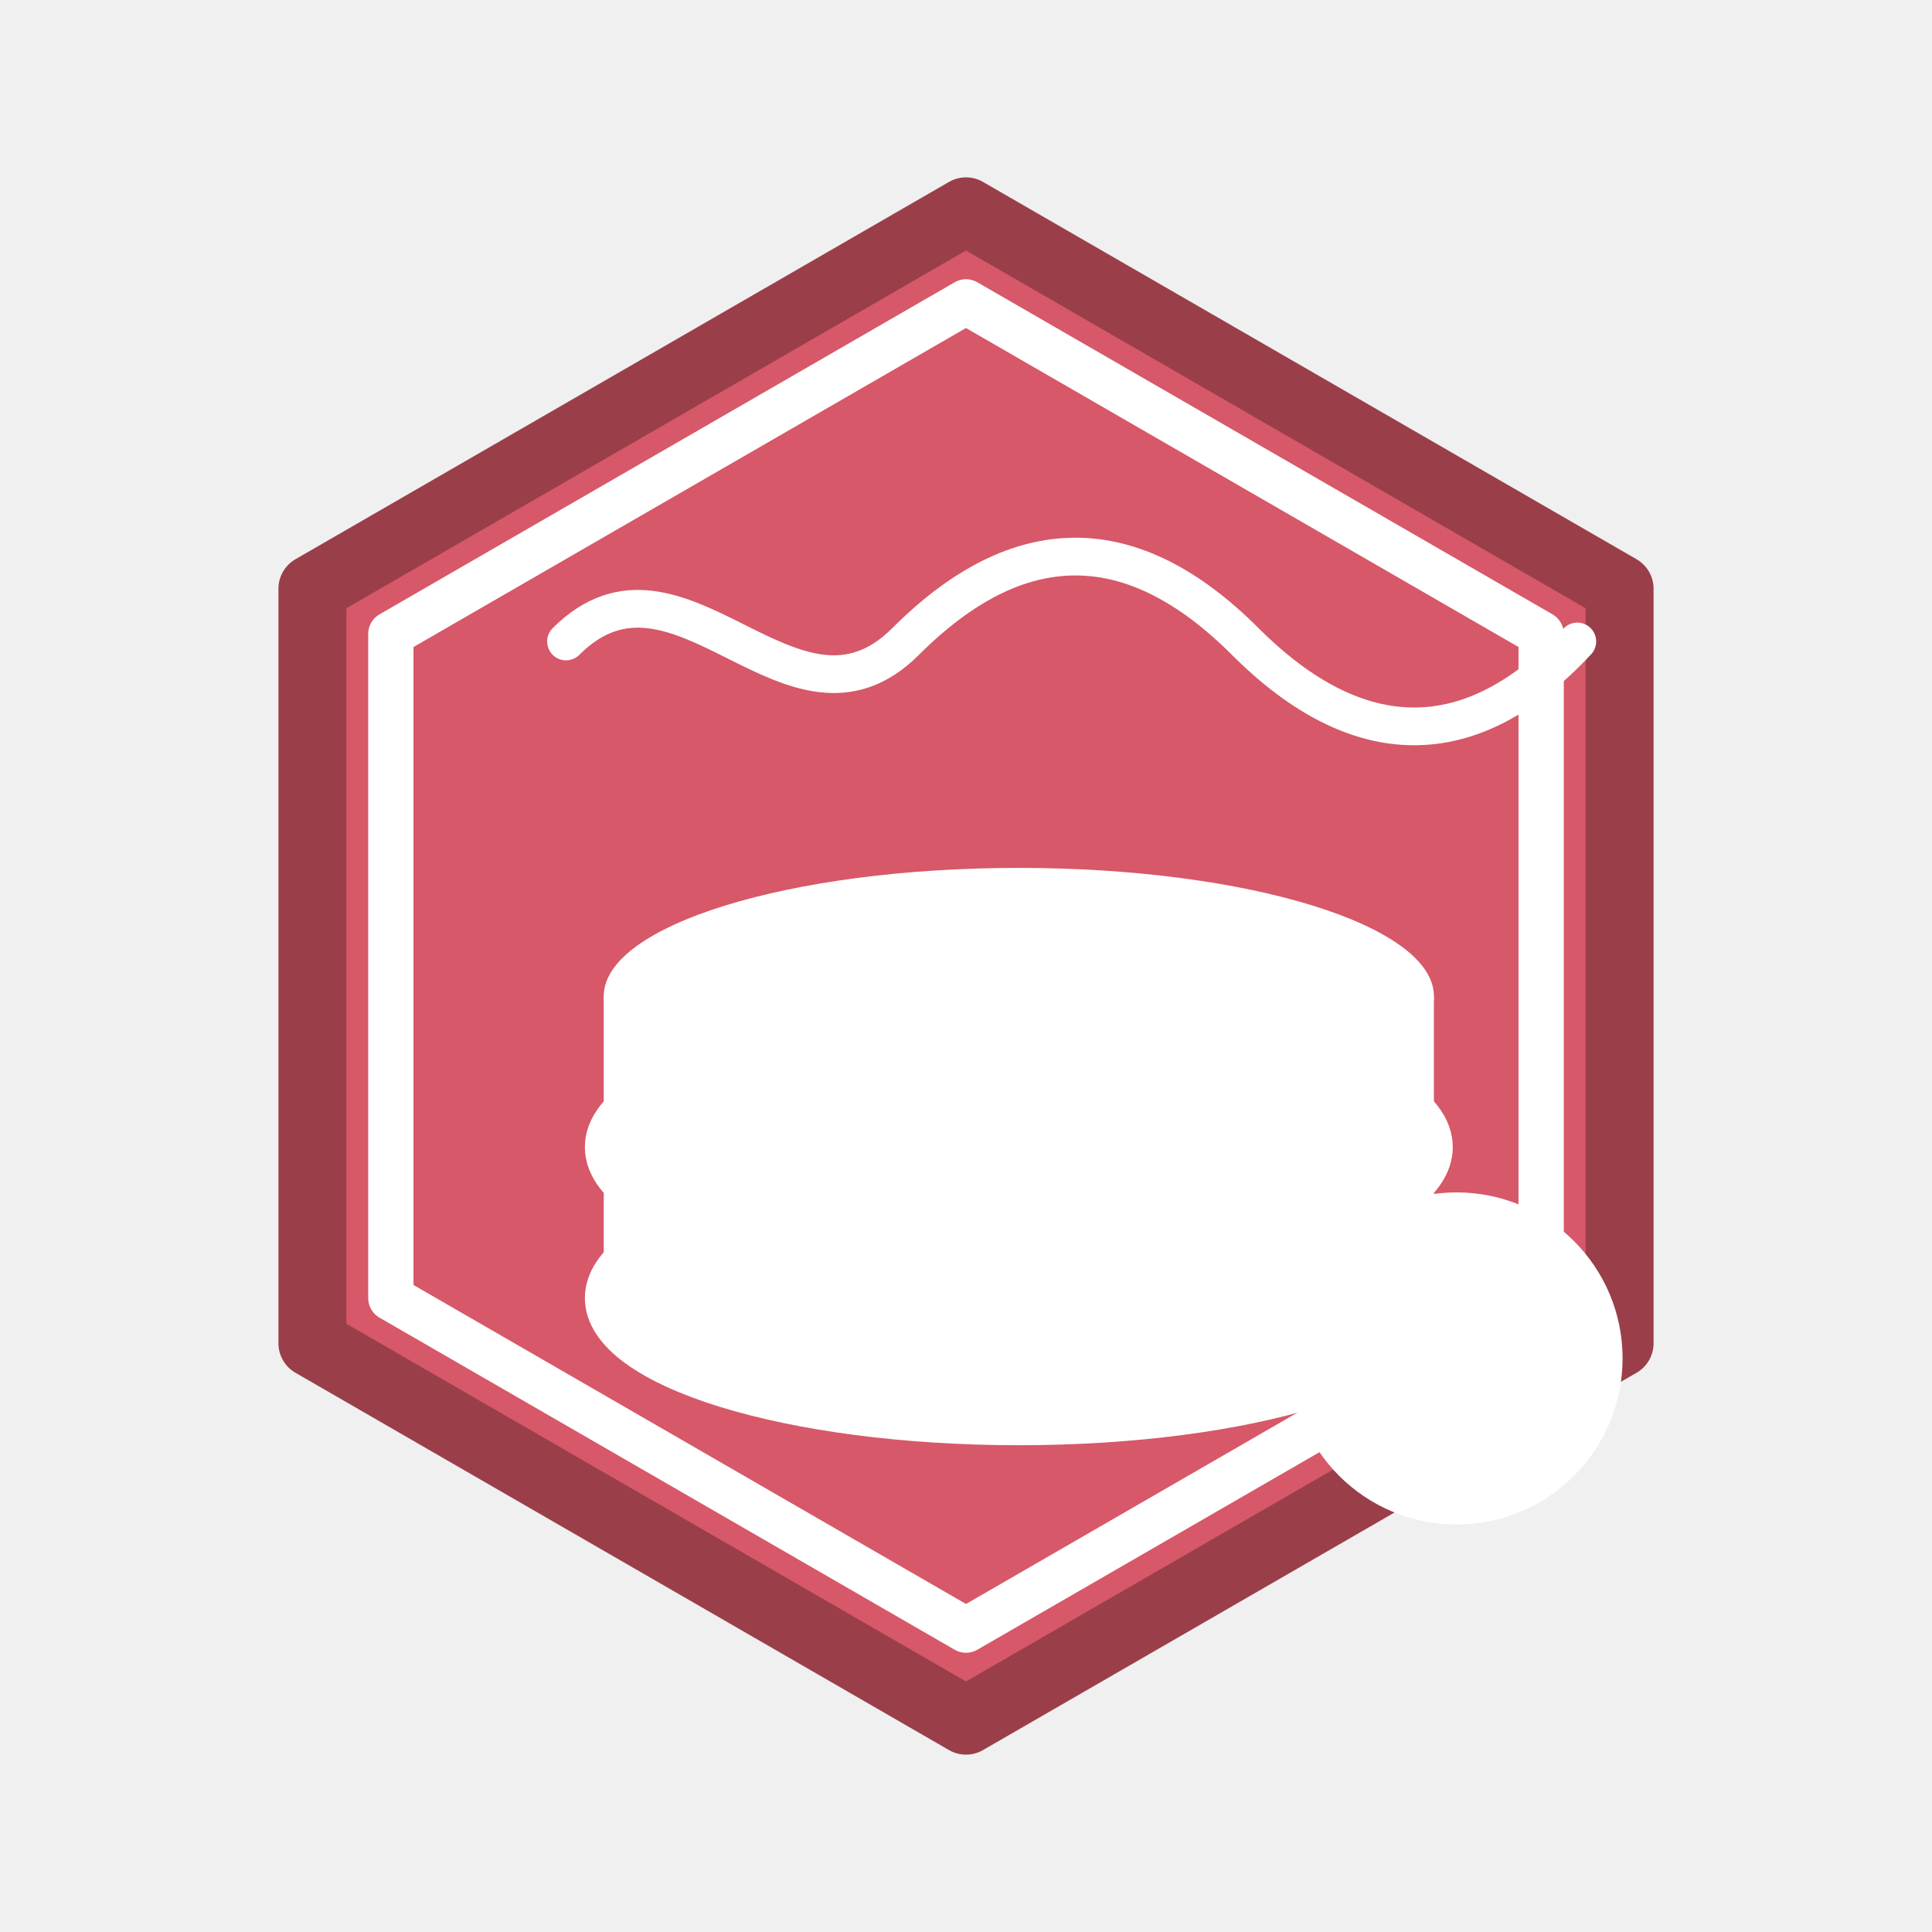
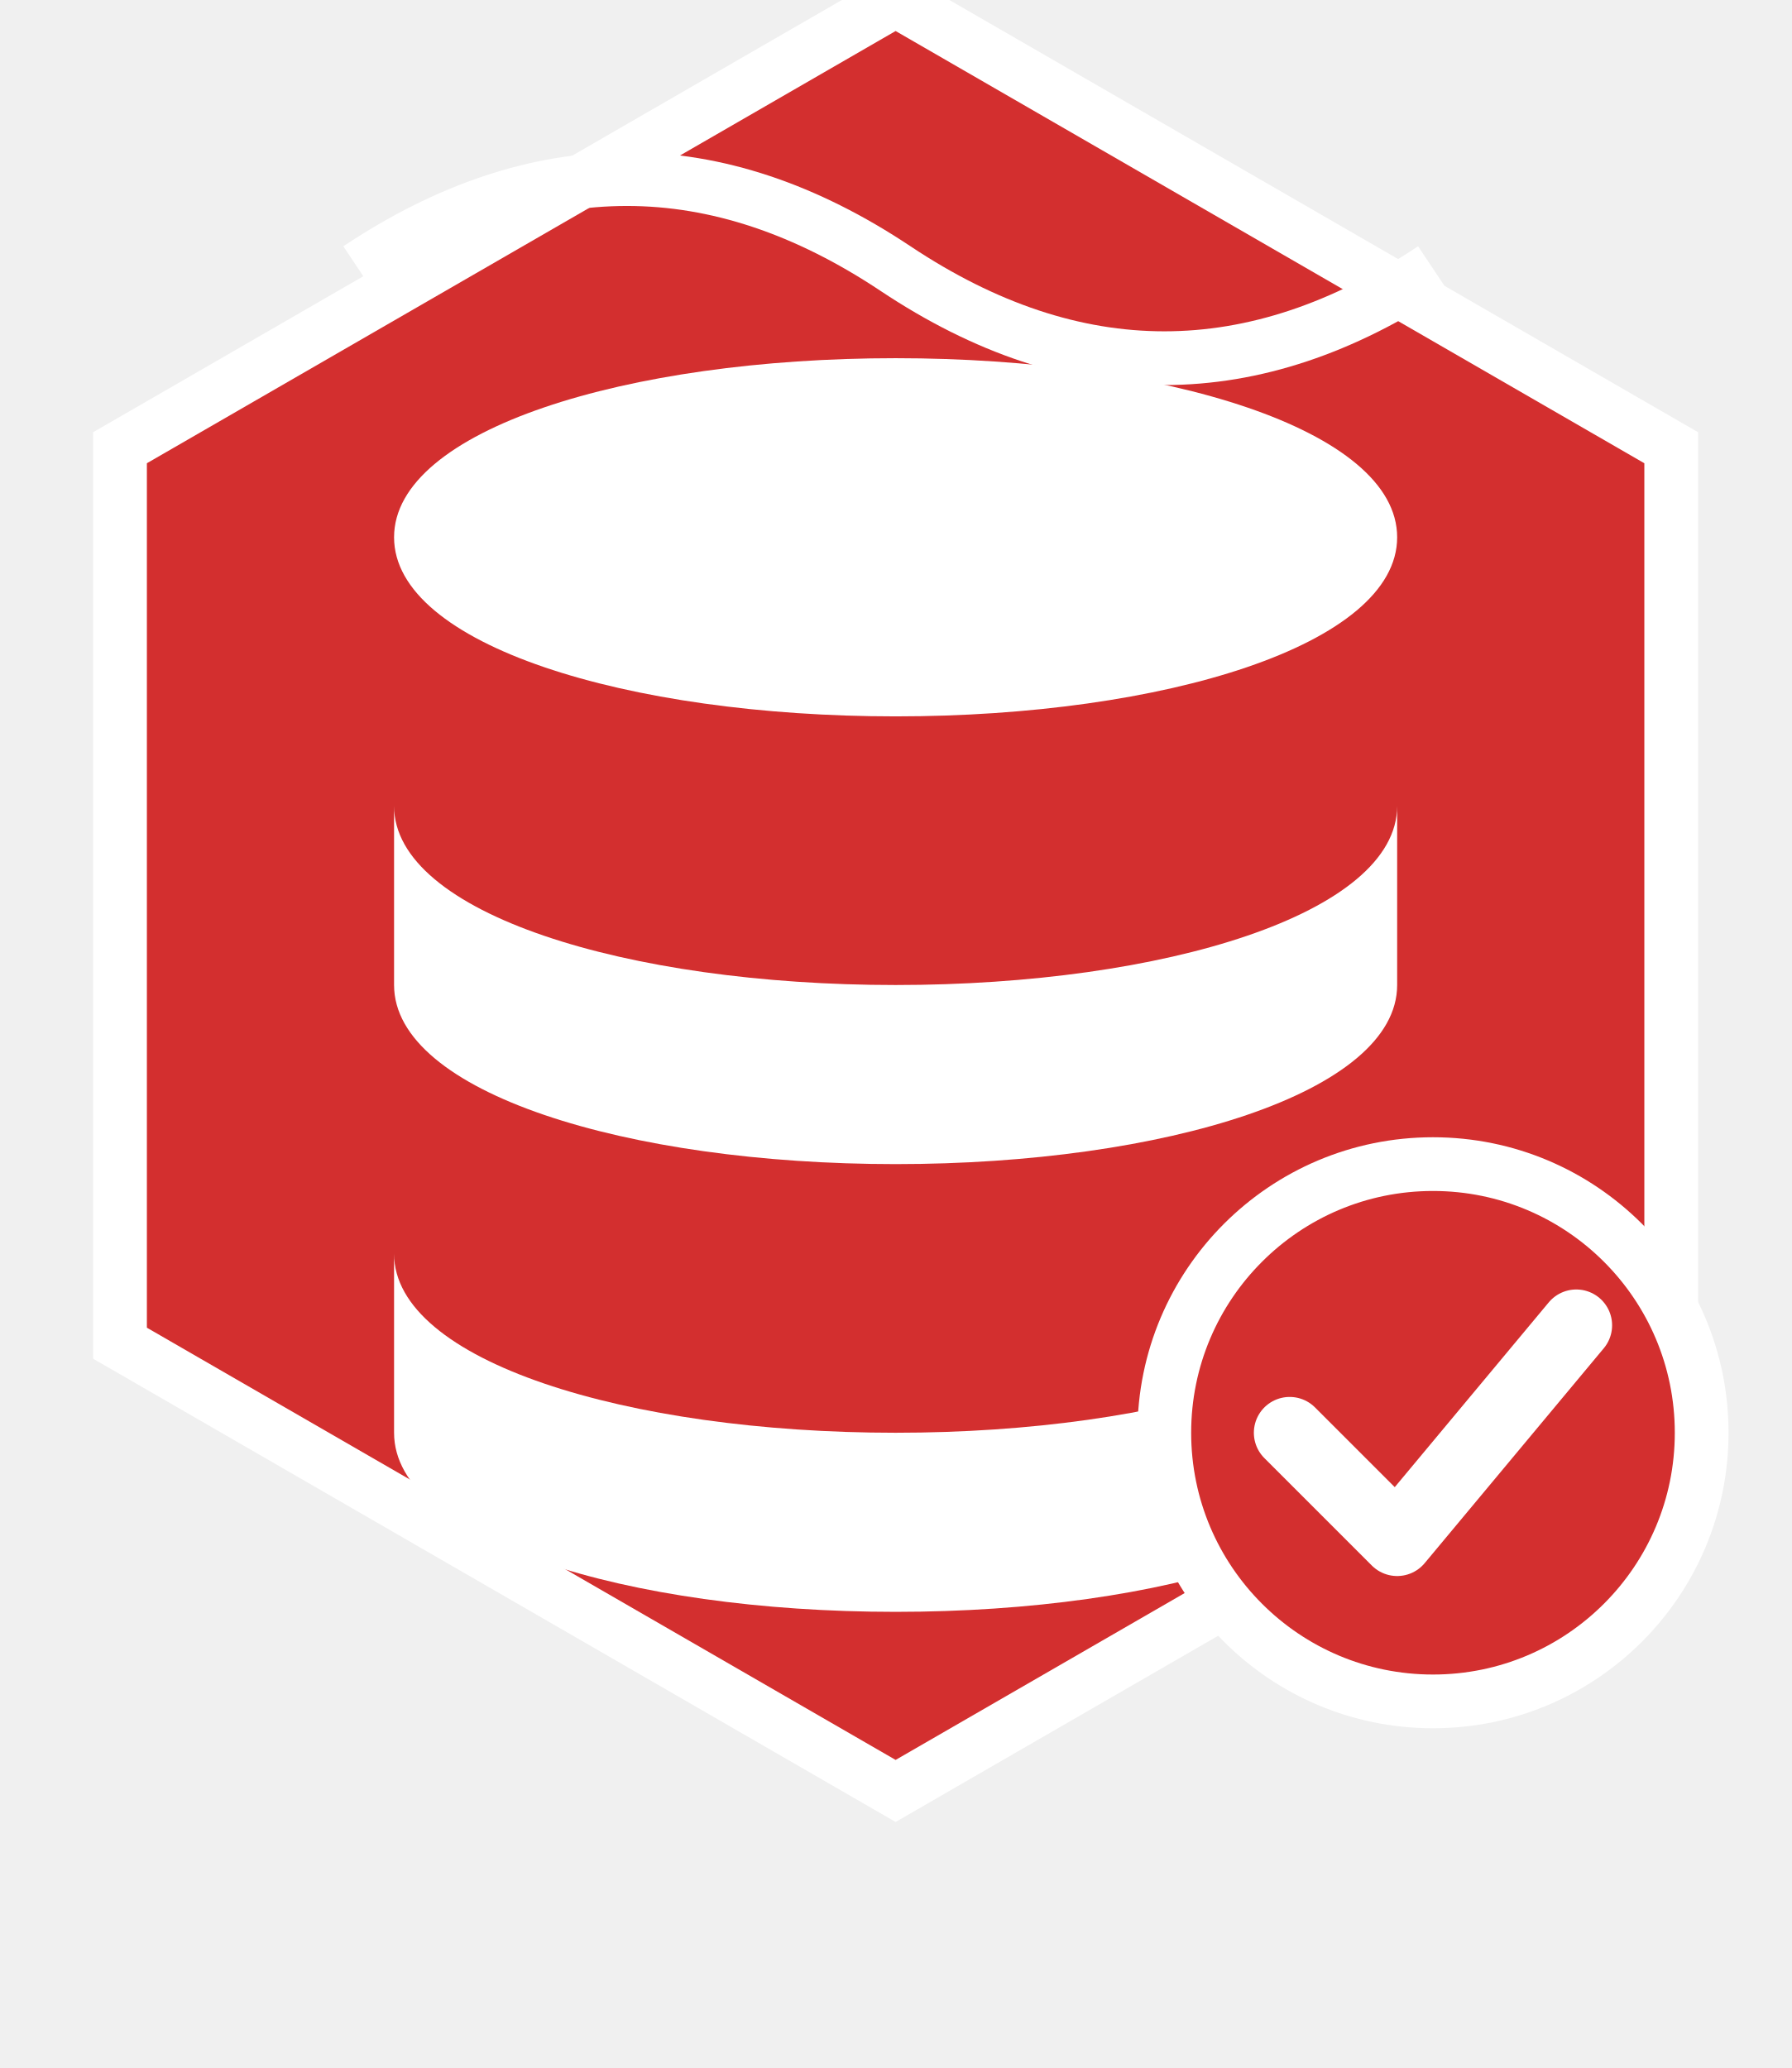
- <svg xmlns="http://www.w3.org/2000/svg" width="512" height="512" viewBox="0 0 512 512">
-   <defs>
-     <style>
-       .bg { fill: #D75868; stroke: #9A3F4A; stroke-width: 18; stroke-linejoin: round; }
-       .inner { fill: none; stroke: #FFFFFF; stroke-width: 12; stroke-linejoin: round; }
-       .fg { fill: #FFFFFF; }
-       .fgs { fill: none; stroke: #FFFFFF; stroke-width: 14; stroke-linecap: round; stroke-linejoin: round; }
-       .fgs2 { fill: none; stroke: #FFFFFF; stroke-width: 10; stroke-linecap: round; stroke-linejoin: round; }
-     </style>
-   </defs>
-   <path class="bg" d="M 429.21,356.00 L 256.00,456.00 L 82.79,356.00 L 82.79,156.00 L 256.00,56.00 L 429.21,156.00 Z" />
-   <path class="inner" d="M 408.42,344.00 L 256.00,432.00 L 103.58,344.00 L 103.58,168.00 L 256.00,80.00 L 408.42,168.00 Z" />
-   <path class="fgs2" d="M 150 170 C 180 140, 210 200, 240 170 S 300 140, 330 170 S 390 200, 418 170" />
-   <ellipse class="fg" cx="270" cy="264" rx="110" ry="34" />
-   <path class="fg" d="M 160 264 L 160 344 C 160 365, 210 382, 270 382 C 330 382, 380 365, 380 344 L 380 264 Z" />
-   <ellipse class="fgs2" cx="270" cy="304" rx="110" ry="34" />
-   <ellipse class="fgs2" cx="270" cy="344" rx="110" ry="34" />
-   <circle class="fg" cx="386" cy="360" r="44" />
-   <path d="M 368 360 L 382 374 L 406 346" class="fgs" />
+ <svg xmlns="http://www.w3.org/2000/svg" width="100" height="115.47" viewBox="0 0 100 115.47">
+   <path d="M50,0 L93.3,25 L93.3,75 L50,100 L6.7,75 L6.7,25 Z" fill="#d32f2f" stroke="white" stroke-width="3" />
+   <g fill="white">
+     <path d="M50,20 C65,20 78,24 78,30 C78,36 65,40 50,40 C35,40 22,36 22,30 C22,24 35,20 50,20 Z" />
+     <path d="M22,45 C22,51 35,55 50,55 C65,55 78,51 78,45 L78,55 C78,61 65,65 50,65 C35,65 22,61 22,55 Z" />
+     <path d="M22,70 C22,76 35,80 50,80 C65,80 78,76 78,70 L78,80 C78,86 65,90 50,90 C35,90 22,86 22,80 Z" />
+     <path d="M20,15 Q35,5 50,15 Q65,25 80,15" fill="none" stroke="white" stroke-width="3" />
+     <circle cx="80" cy="80" r="15" fill="#d32f2f" stroke="white" stroke-width="3" />
+     <path d="M72,80 L78,86 L88,74" fill="none" stroke="white" stroke-width="4" stroke-linecap="round" stroke-linejoin="round" />
+   </g>
</svg>
